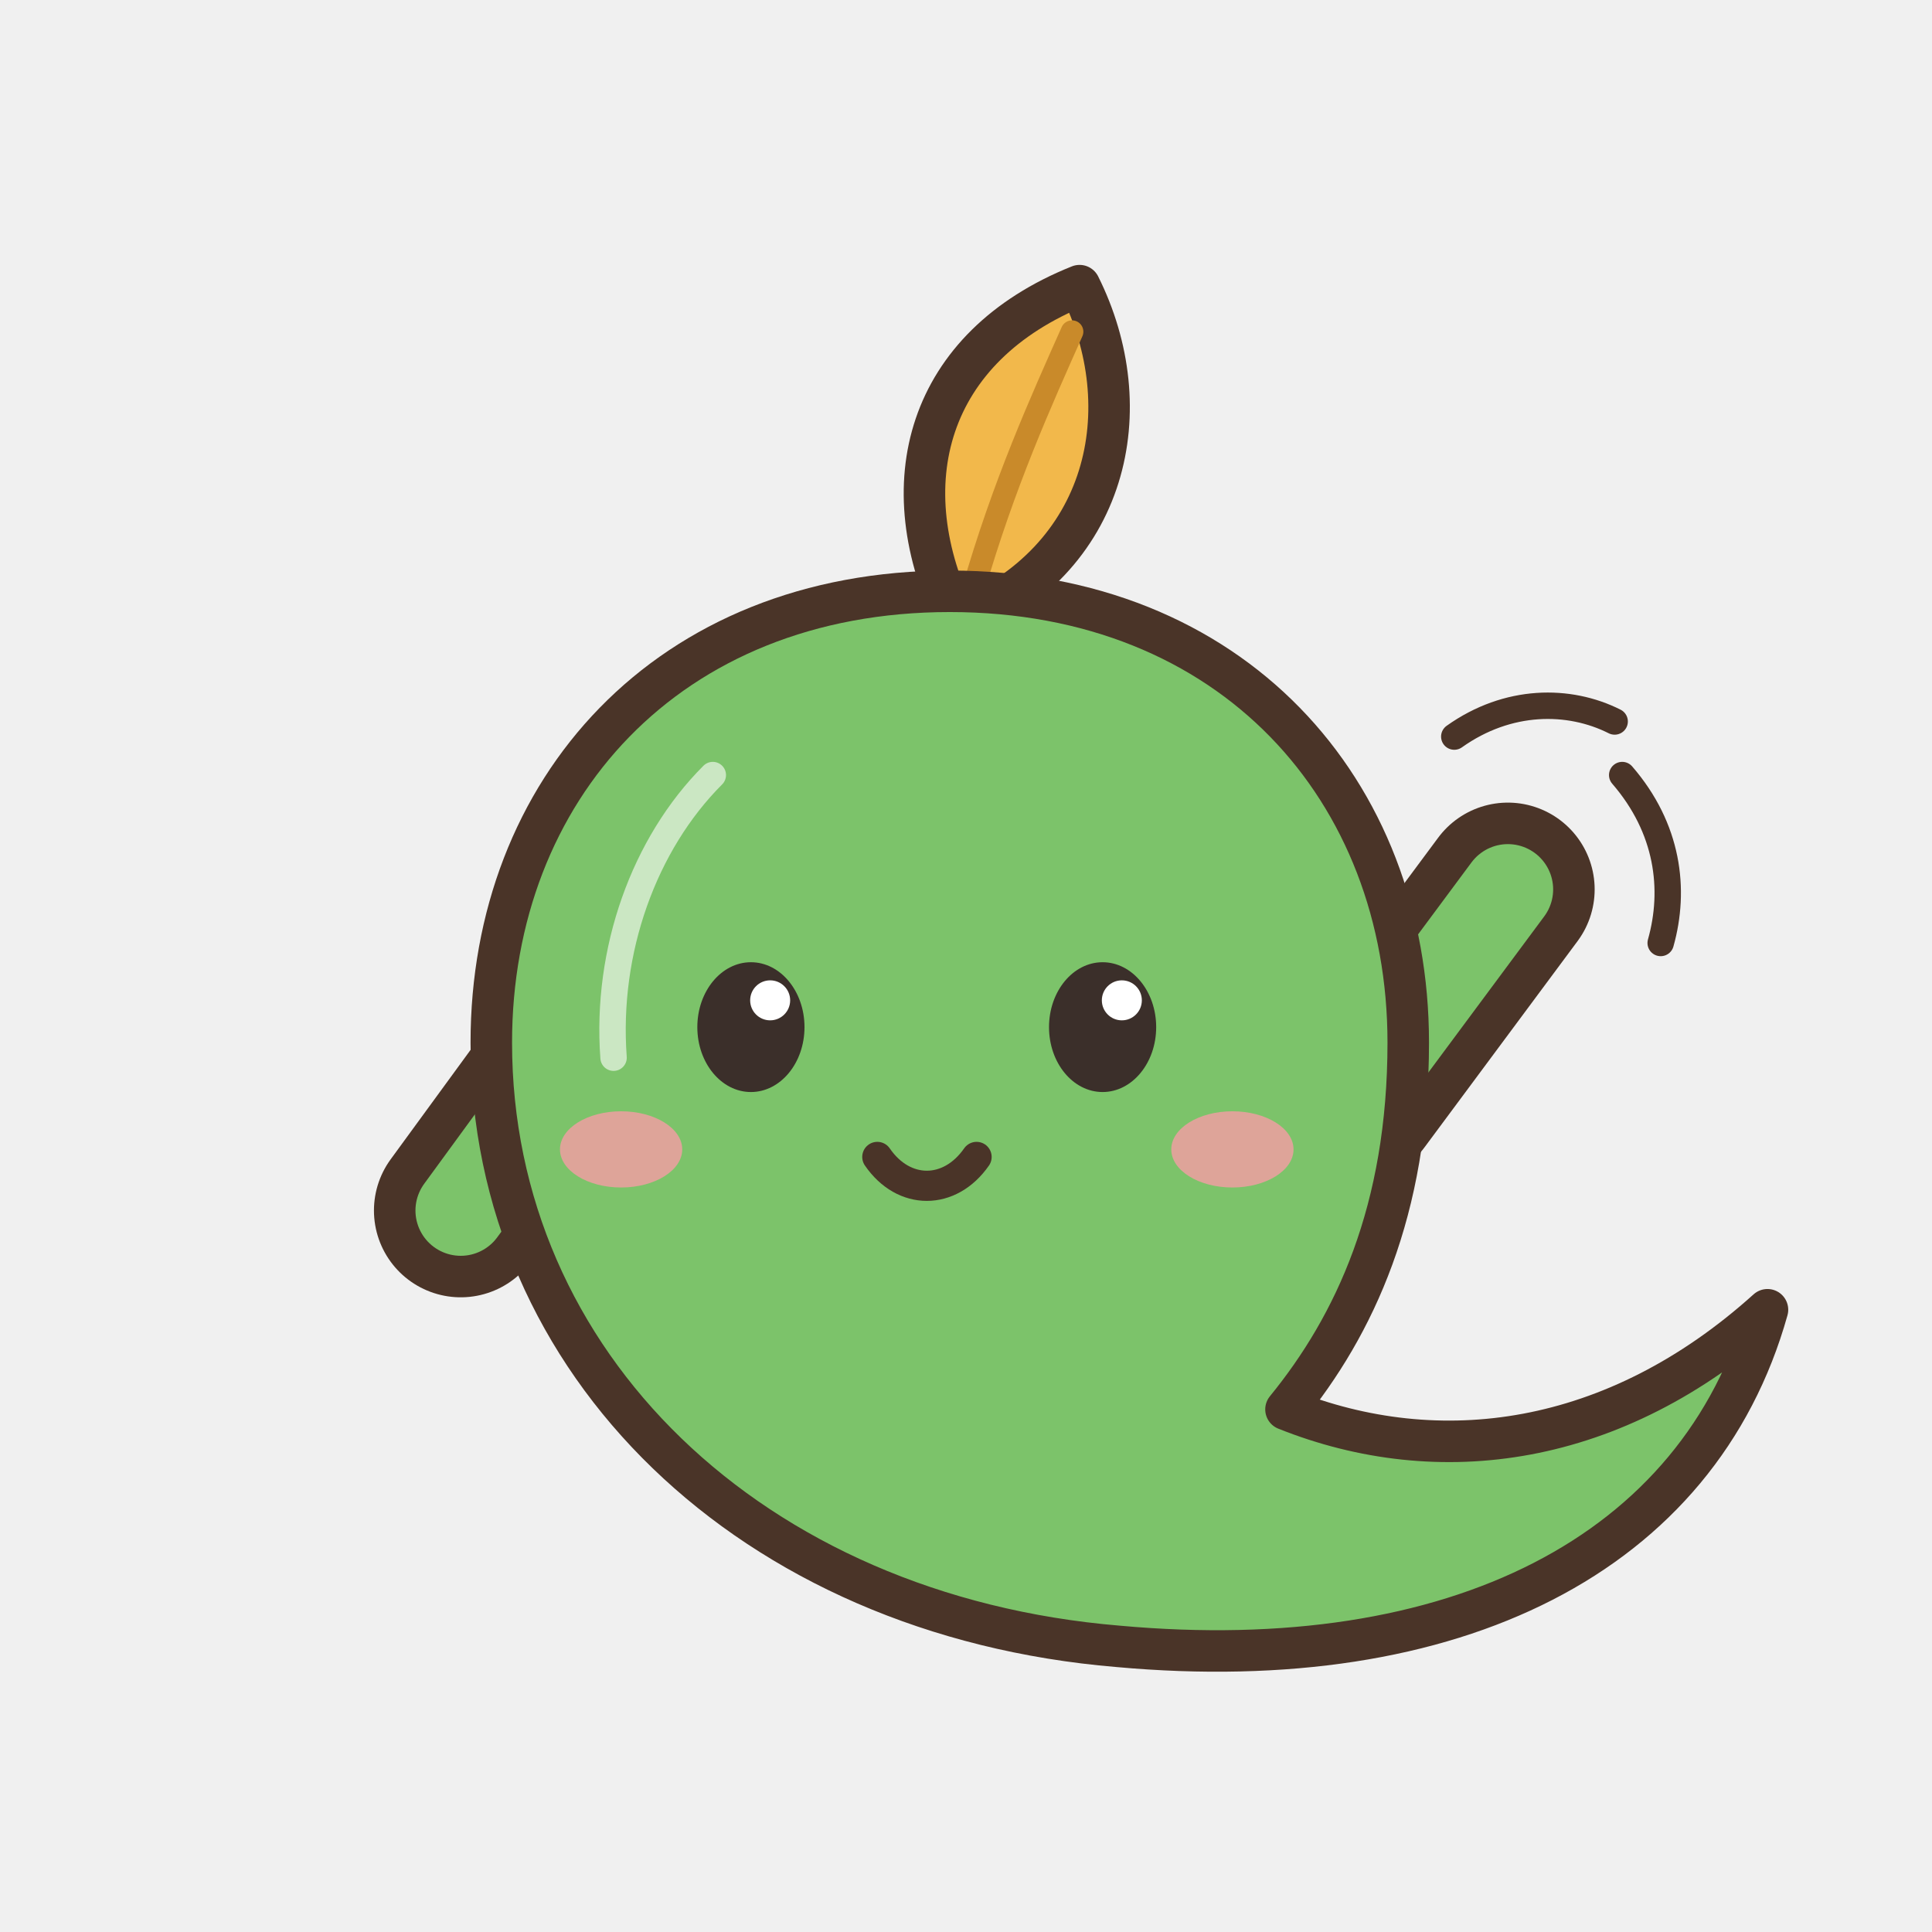
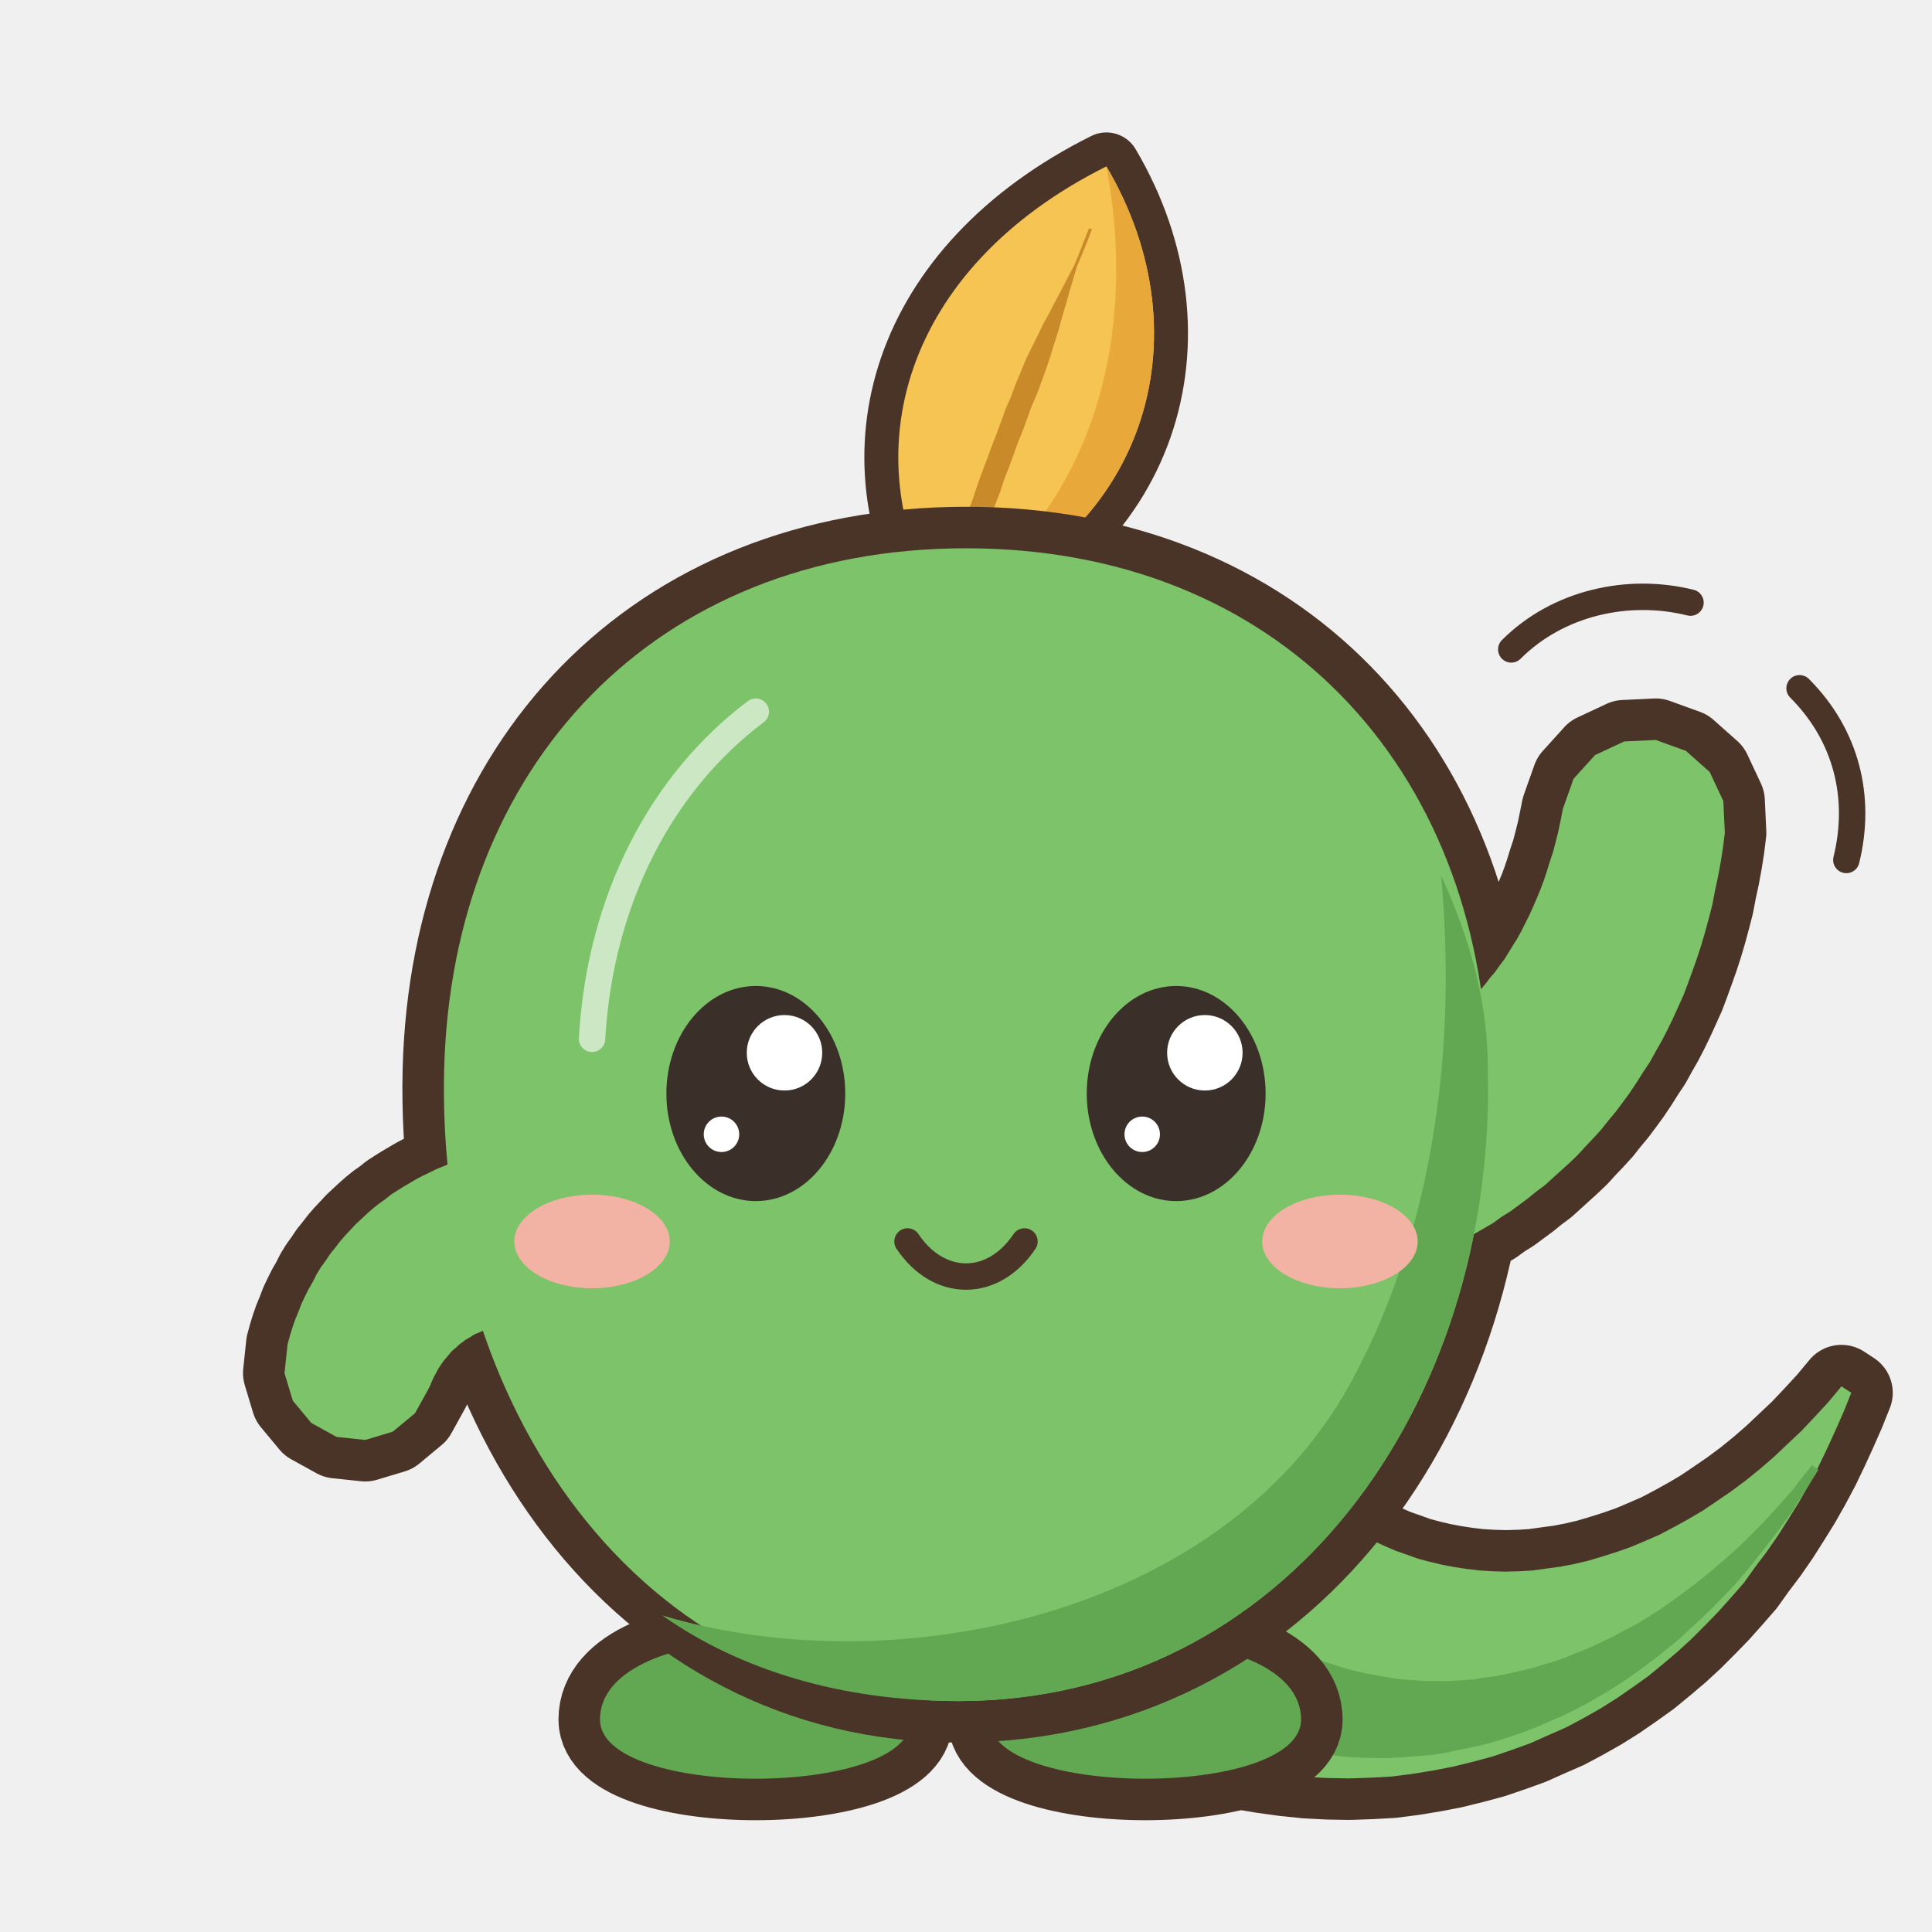
<svg xmlns="http://www.w3.org/2000/svg" viewBox="0 0 512 512" width="512" height="512">
-   <path d="M253.7 164.9 C235.5 128.4 245.6 91.9 286.1 75.7 C302.3 108.1 294.2 148.6 253.7 164.9 Z" fill="#f2b84b" stroke="#4a3428" stroke-width="11" stroke-linejoin="round" stroke-linecap="round" />
-   <path d="M257.8 156.7 C265.9 128.4 276 106.1 284.1 87.9" fill="none" stroke="#c98a2a" stroke-width="6" stroke-linejoin="round" stroke-linecap="round" />
-   <path d="M144.3 290.4 L122.1 320.8" fill="none" stroke="#4a3428" stroke-width="46" stroke-linejoin="round" stroke-linecap="round" />
-   <path d="M144.3 290.4 L122.1 320.8" fill="none" stroke="#7cc36a" stroke-width="24" stroke-linejoin="round" stroke-linecap="round" />
-   <path d="M359 290.4 L399.6 235.7" fill="none" stroke="#4a3428" stroke-width="46" stroke-linejoin="round" stroke-linecap="round" />
-   <path d="M359 290.4 L399.6 235.7" fill="none" stroke="#7cc36a" stroke-width="24" stroke-linejoin="round" stroke-linecap="round" />
-   <path d="M429.9 205.4 C442.1 219.5 444.1 235.7 440.1 249.9" fill="none" stroke="#4a3428" stroke-width="7" stroke-linejoin="round" stroke-linecap="round" />
-   <path d="M385.4 195.2 C399.6 185.1 415.8 185.1 427.9 191.2" fill="none" stroke="#4a3428" stroke-width="7" stroke-linejoin="round" stroke-linecap="round" />
-   <path d="M251.7 156.7 C326.6 156.7 373.2 209.4 373.2 276.3 C373.2 320.8 359 351.2 340.8 373.5 C381.3 389.7 427.9 383.6 468.4 347.1 C450.2 412 385.4 444.4 296.3 436.3 C199 428.2 130.2 361.3 130.2 276.3 C130.2 209.4 176.8 156.7 251.7 156.7 Z" fill="#7cc36a" stroke="#4a3428" stroke-width="11" stroke-linejoin="round" stroke-linecap="round" />
-   <path d="M162.6 280.3 C160.5 251.9 170.7 223.6 188.9 205.4" fill="none" stroke="#ffffff" stroke-width="7" stroke-linejoin="round" stroke-linecap="round" stroke-opacity="0.6" />
-   <ellipse cx="199" cy="272.2" rx="14.2" ry="17.2" fill="#3b2f2a" />
-   <circle cx="204.1" cy="265.1" r="5.3" fill="#ffffff" />
-   <ellipse cx="292.2" cy="272.2" rx="14.2" ry="17.2" fill="#3b2f2a" />
-   <circle cx="297.3" cy="265.1" r="5.3" fill="#ffffff" />
-   <ellipse cx="164.6" cy="304.6" rx="16.2" ry="10.1" fill="#ff9aa8" fill-opacity="0.75" />
-   <ellipse cx="326.6" cy="304.6" rx="16.2" ry="10.1" fill="#ff9aa8" fill-opacity="0.75" />
-   <path d="M232.5 306.6 C239.5 316.8 251.7 316.8 258.8 306.6" fill="none" stroke="#4a3428" stroke-width="8" stroke-linejoin="round" stroke-linecap="round" />
+   <path d="M249.8 161.8 C225 120.5 239.5 70.9 293.2 44.1 C320 89.5 303.5 143.2 249.8 161.8 Z" fill="#4a3428" stroke="#4a3428" stroke-width="18" stroke-linejoin="round" stroke-linecap="round" />
+   <path d="M249.8 161.8 C225 120.5 239.5 70.9 293.2 44.1 C320 89.5 303.5 143.2 249.8 161.8 Z" fill="#f6c453" />
+   <path d="M249.8 161.8 C291.1 134.9 301.4 87.5 293.2 44.1 C320 89.5 303.5 143.2 249.8 161.8 Z" fill="#e9a93a" />
+   <path d="M256.9 154.5 L258 151 L259.1 147.4 L260.2 144 L261.4 140.6 L262.6 137.2 L263.7 133.8 L265 130.5 L266.1 127.1 L267.4 123.8 L268.6 120.5 L269.8 117.2 L271.1 114 L272.3 110.7 L273.5 107.4 L274.9 104.2 L276.1 100.9 L277.3 97.6 L278.4 94.3 L279.4 91 L280.5 87.6 L281.4 84.3 L282.4 80.9 L283.4 77.4 L284.4 74 L285.4 70.6 L286.8 67.3 L288.1 64.1 L289.4 60.7 L288.6 60.5 L287.3 63.8 L286 67.1 L284.7 70.3 L283 73.5 L281.4 76.6 L279.7 79.8 L278.1 82.9 L276.4 86 L274.9 89.1 L273.3 92.3 L271.8 95.4 L270.5 98.6 L269.1 101.9 L267.9 105.2 L266.5 108.4 L265.3 111.7 L264.1 115 L262.8 118.3 L261.6 121.6 L260.3 125 L259.1 128.3 L258 131.7 L256.7 135.2 L255.6 138.6 L254.3 142.1 L253.2 145.6 L252.1 149.1 L250.9 152.6 Z" fill="#c98a2a" />
+   <path d="M275.2 448.3 L281.1 451.5 L287.1 454.4 L293 457.2 L298.8 459.7 L304.8 462 L310.8 463.9 L316.7 465.7 L322.7 467.3 L328.6 468.5 L334.5 469.5 L340.3 470.3 L346.1 470.9 L351.9 471.2 L357.6 471.3 L363.3 471.1 L368.8 470.8 L374.3 470.1 L379.8 469.2 L385 468.2 L390.3 466.9 L395.5 465.5 L400.5 463.8 L405.5 462 L410.2 459.9 L415 457.8 L419.5 455.4 L424.1 452.8 L428.4 450.1 L432.6 447.2 L436.8 444.2 L440.7 441 L444.6 437.7 L448.3 434.3 L451.9 430.7 L455.4 427.1 L458.8 423.3 L462.2 419.4 L465.2 415.2 L468.3 411.1 L471.2 406.9 L474 402.5 L476.8 398 L479.4 393.4 L481.9 388.7 L484.2 383.9 L486.4 379.1 L488.6 374.1 L490.6 369.1 L488 367.4 L484.5 371.6 L480.9 375.5 L477.4 379.2 L473.7 382.7 L470.1 386.1 L466.4 389.3 L462.7 392.3 L458.8 395.2 L455 397.8 L451.3 400.3 L447.4 402.6 L443.6 404.7 L439.8 406.7 L435.9 408.4 L432.1 410 L428.4 411.3 L424.6 412.5 L420.9 413.6 L417.1 414.5 L413.4 415.2 L409.7 415.7 L406.1 416.2 L402.6 416.4 L399.1 416.5 L395.6 416.4 L392.2 416.2 L388.8 415.8 L385.5 415.3 L382.3 414.7 L378.9 413.9 L375.9 413.1 L372.8 412 L369.7 410.9 L366.7 409.6 L363.7 408.2 L360.8 406.8 L357.8 405.1 L355 403.4 L352.1 401.5 L349.3 399.5 L346.5 397.5 L343.7 395.2 L341.1 392.8 L338.3 390.3 L335.6 387.8 L332.9 385.1 L330.2 382.2 L327.6 379.1 Z" fill="#4a3428" stroke="#4a3428" stroke-width="22" stroke-linejoin="round" stroke-linecap="round" />
+   <path d="M275.2 448.3 L281.1 451.5 L287.1 454.4 L293 457.2 L298.8 459.7 L304.8 462 L310.8 463.9 L316.7 465.7 L322.7 467.3 L328.6 468.5 L334.5 469.5 L340.3 470.3 L346.1 470.9 L351.9 471.2 L357.6 471.3 L363.3 471.1 L368.8 470.8 L374.3 470.1 L379.8 469.2 L385 468.2 L390.3 466.9 L395.5 465.5 L400.5 463.8 L405.5 462 L410.2 459.9 L415 457.8 L419.5 455.4 L424.1 452.8 L428.4 450.1 L432.6 447.2 L436.8 444.2 L440.7 441 L444.6 437.7 L448.3 434.3 L451.9 430.7 L455.4 427.1 L458.8 423.3 L462.2 419.4 L465.2 415.2 L468.3 411.1 L471.2 406.9 L474 402.5 L476.8 398 L479.4 393.4 L481.9 388.7 L484.2 383.9 L486.4 379.1 L488.6 374.1 L490.6 369.1 L488 367.4 L484.5 371.6 L480.9 375.5 L477.4 379.2 L473.7 382.7 L470.1 386.1 L466.4 389.3 L462.7 392.3 L458.8 395.2 L455 397.8 L451.3 400.3 L447.4 402.6 L443.6 404.7 L439.8 406.7 L435.9 408.4 L432.1 410 L428.4 411.3 L424.6 412.5 L420.9 413.6 L417.1 414.5 L413.4 415.2 L409.7 415.7 L406.1 416.2 L402.6 416.4 L399.1 416.5 L395.6 416.4 L392.2 416.2 L388.8 415.8 L385.5 415.3 L382.3 414.7 L378.9 413.9 L375.9 413.1 L372.8 412 L369.7 410.9 L366.7 409.6 L363.7 408.2 L360.8 406.8 L357.8 405.1 L355 403.4 L352.1 401.5 L349.3 399.5 L346.5 397.5 L343.7 395.2 L341.1 392.8 L338.3 390.3 L335.6 387.8 L332.9 385.1 L330.2 382.2 L327.6 379.1 Z" fill="#7cc36a" />
+   <path d="M327 459 L330.7 460.2 L334.5 461.5 L338.2 462.5 L342 463.3 L345.7 464.1 L349.4 464.7 L353.2 465.2 L357 465.6 L360.7 465.8 L364.4 465.9 L368.1 465.9 L371.7 465.7 L375.4 465.4 L379.1 465.1 L382.7 464.6 L386.3 463.8 L389.9 463.1 L393.4 462.3 L396.9 461.3 L400.4 460.2 L403.8 459 L407.2 457.7 L410.6 456.2 L413.9 454.8 L417.4 453.1 L420.6 451.4 L423.9 449.5 L427.1 447.6 L430.2 445.6 L433.4 443.4 L436.4 441.2 L439.4 438.9 L442.4 436.5 L445.4 434 L448.3 431.3 L451.2 428.6 L454 425.9 L456.8 423 L459.6 420.1 L462.3 417 L464.8 413.9 L467.4 410.6 L470 407.3 L472.5 403.9 L475 400.5 L477.3 396.8 L479.6 393.2 L481.9 389.5 L480.2 388.3 L477.5 391.7 L474.9 395 L472.1 398.2 L469.3 401.3 L466.5 404.3 L463.6 407.2 L460.7 410 L457.8 412.6 L454.8 415.2 L451.8 417.7 L448.8 420.1 L445.8 422.3 L442.8 424.5 L439.8 426.6 L436.8 428.5 L433.7 430.4 L430.6 432 L427.5 433.7 L424.4 435.2 L421.2 436.7 L418.1 437.9 L415 439.2 L411.9 440.3 L408.8 441.2 L405.6 442.2 L402.5 442.9 L399.4 443.6 L396.3 444.2 L393.2 444.6 L390.1 445.1 L387.1 445.3 L384 445.5 L381 445.5 L378 445.5 L375 445.3 L372 445.1 L369 444.7 L366 444.2 L363.2 443.7 L360.3 443.1 L357.4 442.4 L354.5 441.5 L351.7 440.6 L348.9 439.6 L346 438.4 L343.3 437.2 L340.5 435.9 L337.8 434.4 Z" fill="#62a853" />
+   <path d="M159 455.7 C159 428.1 241.5 428.1 241.5 455.7 C241.5 476.6 159 476.6 159 455.7 Z M262.2 455.7 C262.2 428.1 344.8 428.1 344.8 455.7 C344.8 476.6 262.2 476.6 262.2 455.7 Z" fill="#4a3428" stroke="#4a3428" stroke-width="22" stroke-linejoin="round" stroke-linecap="round" />
+   <path d="M159 455.7 C159 428.1 241.5 428.1 241.5 455.7 C241.5 476.6 159 476.6 159 455.7 Z" fill="#62a853" />
+   <path d="M262.2 455.7 C262.2 428.1 344.8 428.1 344.8 455.7 C344.8 476.6 262.2 476.6 262.2 455.7 Z" fill="#62a853" />
+   <path d="M146.5 301.3 L144.8 301.5 L143.1 301.8 L141.4 302.1 L139.7 302.4 L138 302.7 L136.3 303.1 L134.6 303.5 L132.8 303.9 L131.1 304.4 L129.3 304.9 L127.6 305.4 L125.8 305.9 L124.2 306.4 L122.4 307 L120.7 307.8 L118.9 308.5 L117.2 309.2 L115.5 309.9 L113.7 310.8 L112 311.6 L110.3 312.5 L108.6 313.5 L106.9 314.5 L105.3 315.5 L103.6 316.6 L102.1 317.8 L100.4 319 L98.9 320.2 L97.3 321.6 L95.8 323 L94.3 324.4 L92.9 325.9 L91.4 327.5 L90.1 329 L88.8 330.7 L87.5 332.3 L86.3 334.1 L85 335.9 L83.9 337.7 L82.9 339.7 L81.8 341.6 L80.8 343.6 L79.9 345.5 L79.1 347.6 L78.2 349.8 L77.5 351.8 L76.8 354.1 L76.2 356.3 L75.4 363.9 L77.6 371.2 L82.5 377.1 L89.2 380.8 L96.8 381.6 L104.1 379.4 L110 374.5 L113.7 367.8 L114.2 366.7 L114.6 365.7 L115.1 364.7 L115.6 363.8 L116 363 L116.5 362.2 L117.1 361.3 L117.6 360.6 L118.2 359.9 L118.7 359.3 L119.2 358.7 L119.8 358 L120.4 357.5 L121 357 L121.5 356.5 L122.1 356 L122.7 355.6 L123.3 355.1 L124 354.7 L124.7 354.3 L125.3 353.9 L126 353.5 L126.8 353.2 L127.5 352.9 L128.2 352.5 L128.9 352.1 L129.7 351.8 L130.6 351.5 L131.4 351.3 L132.2 351 L133.2 350.8 L134 350.5 L134.9 350.3 L135.8 350.1 L136.9 349.9 L137.8 349.7 L138.8 349.6 L139.8 349.4 L140.8 349.3 L141.9 349.2 L143 348.9 L144 348.8 L145.1 348.8 L146.3 348.7 L147.4 348.6 L148.5 348.6 L149.7 348.5 L150.8 348.5 Z M371.8 335.9 L374.2 335 L376.7 334 L379.1 332.9 L381.4 331.8 L383.8 330.7 L386.2 329.4 L388.5 328.2 L390.9 326.9 L393.3 325.5 L395.7 324.1 L397.9 322.5 L400.3 321 L402.6 319.3 L404.9 317.6 L407.1 315.8 L409.4 314.1 L411.6 312.1 L413.8 310.1 L415.9 308.2 L418.1 306.1 L420.1 303.9 L422.2 301.7 L424.3 299.4 L426.2 297 L428.2 294.6 L430 292.2 L431.9 289.6 L433.7 286.9 L435.4 284.2 L437.2 281.5 L438.8 278.6 L440.4 275.8 L441.9 272.9 L443.4 269.8 L444.8 266.7 L446.2 263.6 L447.4 260.4 L448.6 257.1 L449.8 253.7 L450.9 250.3 L451.9 246.9 L452.9 243.2 L453.8 239.7 L454.5 236 L455.3 232.3 L456 228.5 L456.6 224.7 L457.1 220.7 L456.7 212.3 L453.1 204.6 L446.8 199 L438.8 196.1 L430.4 196.5 L422.7 200.1 L417 206.4 L414.2 214.3 L413.6 217.3 L413 220.2 L412.3 223 L411.6 225.7 L410.7 228.4 L409.9 231 L409.1 233.4 L408.2 235.8 L407.2 238.2 L406.3 240.3 L405.3 242.5 L404.2 244.7 L403.2 246.7 L402.1 248.7 L400.9 250.6 L399.8 252.4 L398.7 254.2 L397.4 255.9 L396.2 257.6 L394.9 259.1 L393.7 260.7 L392.4 262.2 L391.1 263.6 L389.8 265 L388.4 266.4 L387.1 267.6 L385.8 268.8 L384.3 270 L383 271.1 L381.5 272.2 L380.1 273.3 L378.6 274.3 L377.2 275.2 L375.7 276.2 L374.3 277 L372.9 277.9 L371.3 278.6 L369.9 279.5 L368.3 280.2 L366.9 280.8 L365.3 281.4 L363.9 282.1 L362.3 282.7 L360.9 283.2 L359.3 283.7 L357.9 284.1 L356.3 284.5 L354.9 284.9 Z M256 145.3 C338.6 145.3 392.3 203.1 394.3 283.6 C396.4 372.4 340.6 450.8 253.9 450.8 C169.3 450.8 115.6 372.4 117.7 283.6 C119.7 203.1 173.4 145.3 256 145.3 Z" fill="#4a3428" stroke="#4a3428" stroke-width="22" stroke-linejoin="round" stroke-linecap="round" />
+   <path d="M146.5 301.3 L144.8 301.5 L143.1 301.8 L141.4 302.1 L139.7 302.4 L138 302.7 L136.3 303.1 L134.6 303.5 L132.8 303.9 L131.1 304.4 L129.3 304.9 L127.6 305.4 L125.8 305.9 L124.2 306.4 L122.4 307 L120.7 307.8 L118.9 308.5 L117.2 309.2 L115.5 309.9 L113.7 310.8 L112 311.6 L110.3 312.5 L108.6 313.5 L106.9 314.5 L105.3 315.5 L103.6 316.6 L102.1 317.8 L100.4 319 L98.9 320.2 L97.3 321.6 L95.8 323 L94.3 324.4 L92.9 325.9 L91.4 327.5 L90.1 329 L88.8 330.7 L87.5 332.3 L86.3 334.1 L85 335.9 L83.9 337.7 L82.9 339.7 L81.8 341.6 L80.8 343.6 L79.9 345.5 L79.1 347.6 L78.2 349.8 L77.5 351.8 L76.8 354.1 L76.2 356.3 L75.4 363.9 L77.6 371.2 L82.5 377.1 L89.2 380.8 L96.8 381.6 L104.1 379.4 L110 374.5 L113.7 367.8 L114.2 366.7 L114.6 365.7 L115.1 364.7 L115.6 363.8 L116 363 L116.5 362.2 L117.1 361.3 L117.6 360.6 L118.2 359.9 L118.7 359.3 L119.2 358.7 L119.8 358 L120.4 357.5 L121 357 L121.5 356.5 L122.1 356 L122.7 355.6 L123.3 355.1 L124 354.7 L124.7 354.3 L125.3 353.9 L126 353.5 L126.8 353.2 L127.5 352.9 L128.2 352.5 L128.9 352.1 L129.7 351.8 L130.6 351.5 L131.4 351.3 L132.2 351 L133.2 350.8 L134 350.5 L134.9 350.3 L135.8 350.1 L136.9 349.9 L137.8 349.7 L138.8 349.6 L139.8 349.4 L140.8 349.3 L141.9 349.2 L143 348.9 L144 348.8 L145.1 348.8 L146.3 348.7 L147.4 348.6 L148.5 348.6 L149.7 348.5 L150.8 348.5 Z" fill="#7cc36a" />
+   <path d="M371.8 335.9 L374.2 335 L376.7 334 L379.1 332.9 L381.4 331.8 L383.8 330.7 L386.2 329.4 L388.5 328.2 L390.9 326.9 L393.3 325.5 L395.7 324.1 L397.9 322.5 L400.3 321 L402.6 319.3 L404.9 317.6 L407.1 315.8 L409.4 314.1 L411.6 312.1 L413.8 310.1 L415.9 308.2 L418.1 306.1 L420.1 303.9 L422.2 301.7 L424.3 299.4 L426.2 297 L428.2 294.6 L430 292.2 L431.9 289.6 L433.7 286.9 L435.4 284.2 L437.2 281.5 L438.8 278.6 L440.4 275.8 L441.9 272.9 L443.4 269.8 L444.8 266.7 L446.2 263.6 L447.4 260.4 L448.6 257.1 L449.8 253.7 L450.9 250.3 L451.9 246.9 L452.9 243.2 L453.8 239.7 L454.5 236 L455.3 232.3 L456 228.5 L456.6 224.7 L457.1 220.7 L456.7 212.3 L453.1 204.6 L446.8 199 L438.8 196.1 L430.4 196.5 L422.7 200.1 L417 206.4 L414.2 214.3 L413.6 217.3 L413 220.2 L412.3 223 L411.6 225.7 L410.7 228.4 L409.9 231 L409.1 233.4 L408.2 235.8 L407.2 238.2 L406.3 240.3 L405.3 242.5 L404.2 244.7 L403.2 246.7 L402.1 248.7 L400.9 250.6 L399.8 252.4 L398.7 254.2 L397.4 255.9 L396.2 257.6 L394.9 259.1 L393.7 260.7 L392.4 262.2 L391.1 263.6 L389.8 265 L388.4 266.4 L387.1 267.6 L385.8 268.8 L384.3 270 L383 271.1 L381.5 272.2 L380.1 273.3 L378.6 274.3 L377.2 275.2 L375.7 276.2 L374.3 277 L372.9 277.9 L371.3 278.6 L369.9 279.5 L368.3 280.2 L366.9 280.8 L365.3 281.4 L363.9 282.1 L362.3 282.7 L360.9 283.2 L359.3 283.7 L357.9 284.1 L356.3 284.5 L354.9 284.9 Z" fill="#7cc36a" />
+   <path d="M256 145.3 C338.6 145.3 392.3 203.1 394.3 283.6 C396.4 372.4 340.6 450.8 253.9 450.8 C169.3 450.8 115.6 372.4 117.7 283.6 C119.7 203.1 173.4 145.3 256 145.3 Z" fill="#7cc36a" />
+   <path d="M381.9 232 C392.3 254.7 394.3 271.2 394.3 283.6 C396.4 372.4 340.6 450.8 253.9 450.8 C223 450.8 196.1 442.6 175.5 428.1 C237.4 446.7 326.2 428.1 359.2 364.1 C379.9 324.9 386.1 277.4 381.9 232 Z" fill="#62a853" />
+   <path d="M156.9 275.3 C159 238.2 175.5 207.2 200.3 188.6" fill="none" stroke="#ffffff" stroke-width="7" stroke-linejoin="round" stroke-linecap="round" stroke-opacity="0.6" />
+   <ellipse cx="200.3" cy="289.8" rx="23.7" ry="28.5" fill="#3b2f2a" />
+   <circle cx="207.9" cy="279" r="10" fill="#ffffff" />
+   <circle cx="191.2" cy="300.6" r="4.7" fill="#ffffff" />
+   <ellipse cx="156.9" cy="329" rx="20.6" ry="12.4" fill="#f3b3a4" fill-opacity="1" />
+   <ellipse cx="311.7" cy="289.8" rx="23.7" ry="28.5" fill="#3b2f2a" />
+   <circle cx="319.3" cy="279" r="10" fill="#ffffff" />
+   <circle cx="302.7" cy="300.6" r="4.7" fill="#ffffff" />
+   <ellipse cx="355.1" cy="329" rx="20.6" ry="12.4" fill="#f3b3a4" fill-opacity="1" />
+   <path d="M240.5 329 C248.8 341.4 263.2 341.4 271.5 329" fill="none" stroke="#4a3428" stroke-width="7" stroke-linejoin="round" stroke-linecap="round" />
+   <path d="M476.9 182.4 C489.3 194.8 493.4 211.3 489.3 227.9" fill="none" stroke="#4a3428" stroke-width="7" stroke-linejoin="round" stroke-linecap="round" />
+   <path d="M400.5 172.1 C412.9 159.7 431.5 155.6 448 159.7" fill="none" stroke="#4a3428" stroke-width="7" stroke-linejoin="round" stroke-linecap="round" />
</svg>
